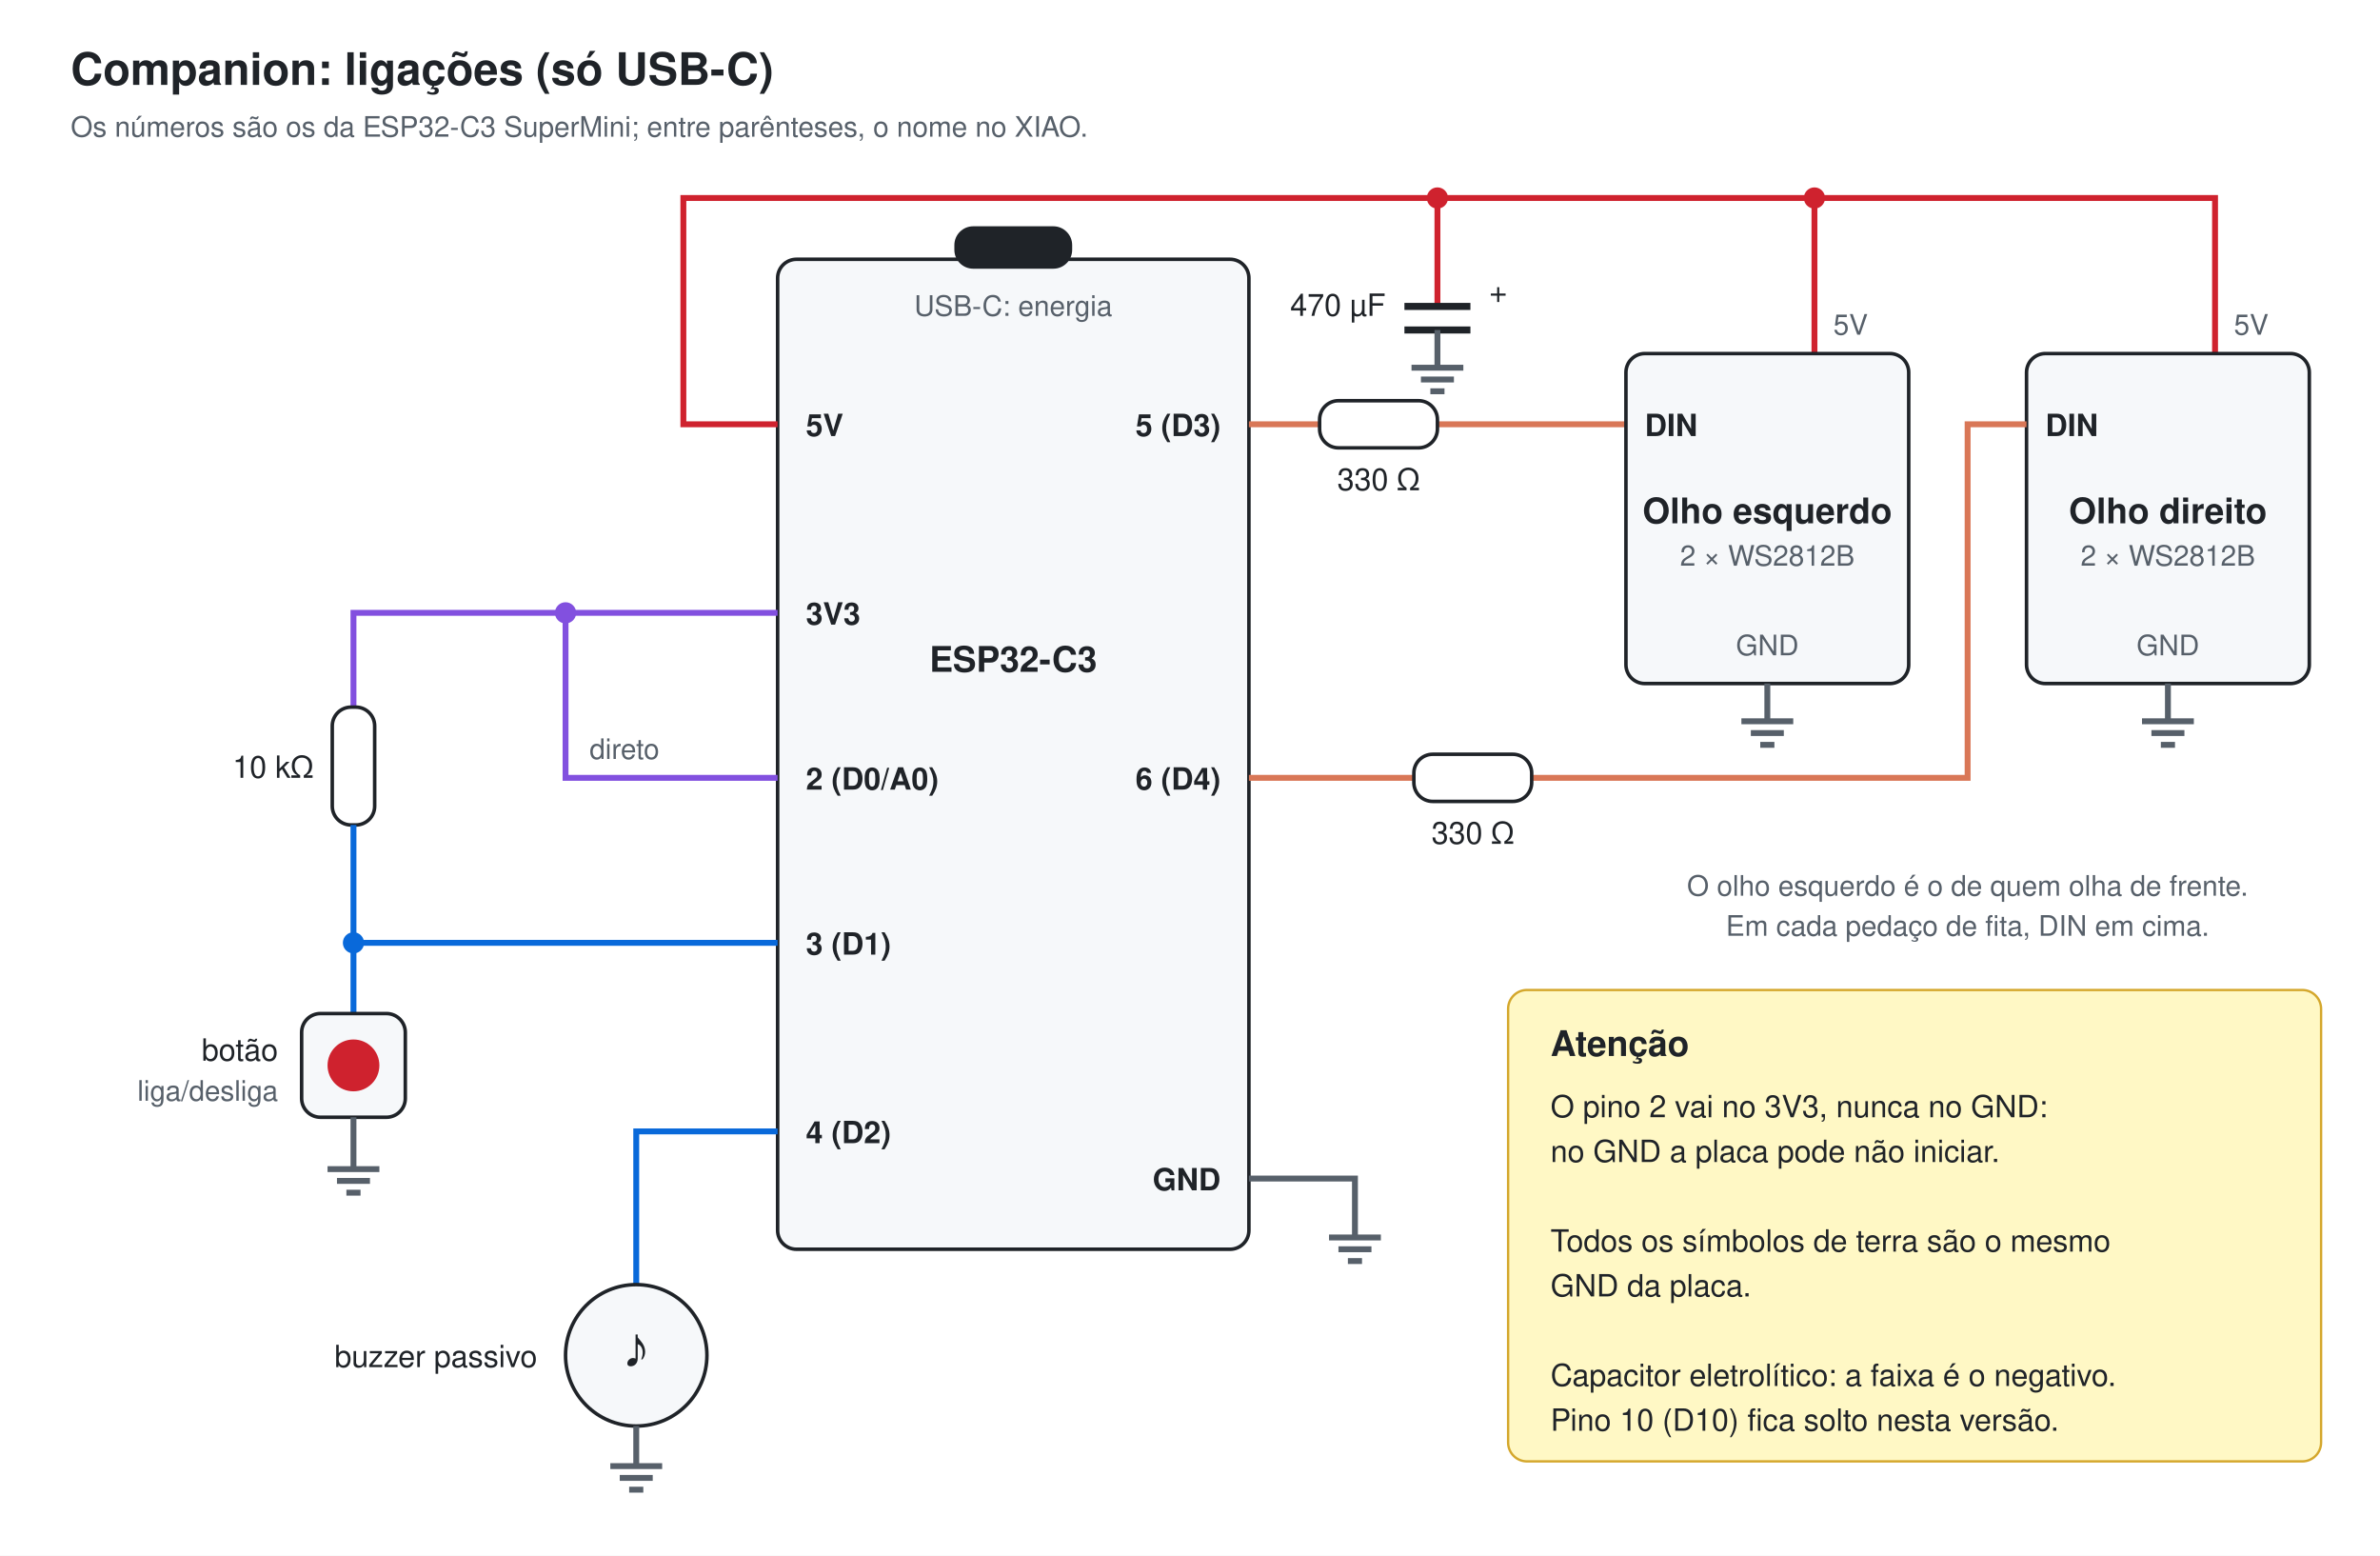
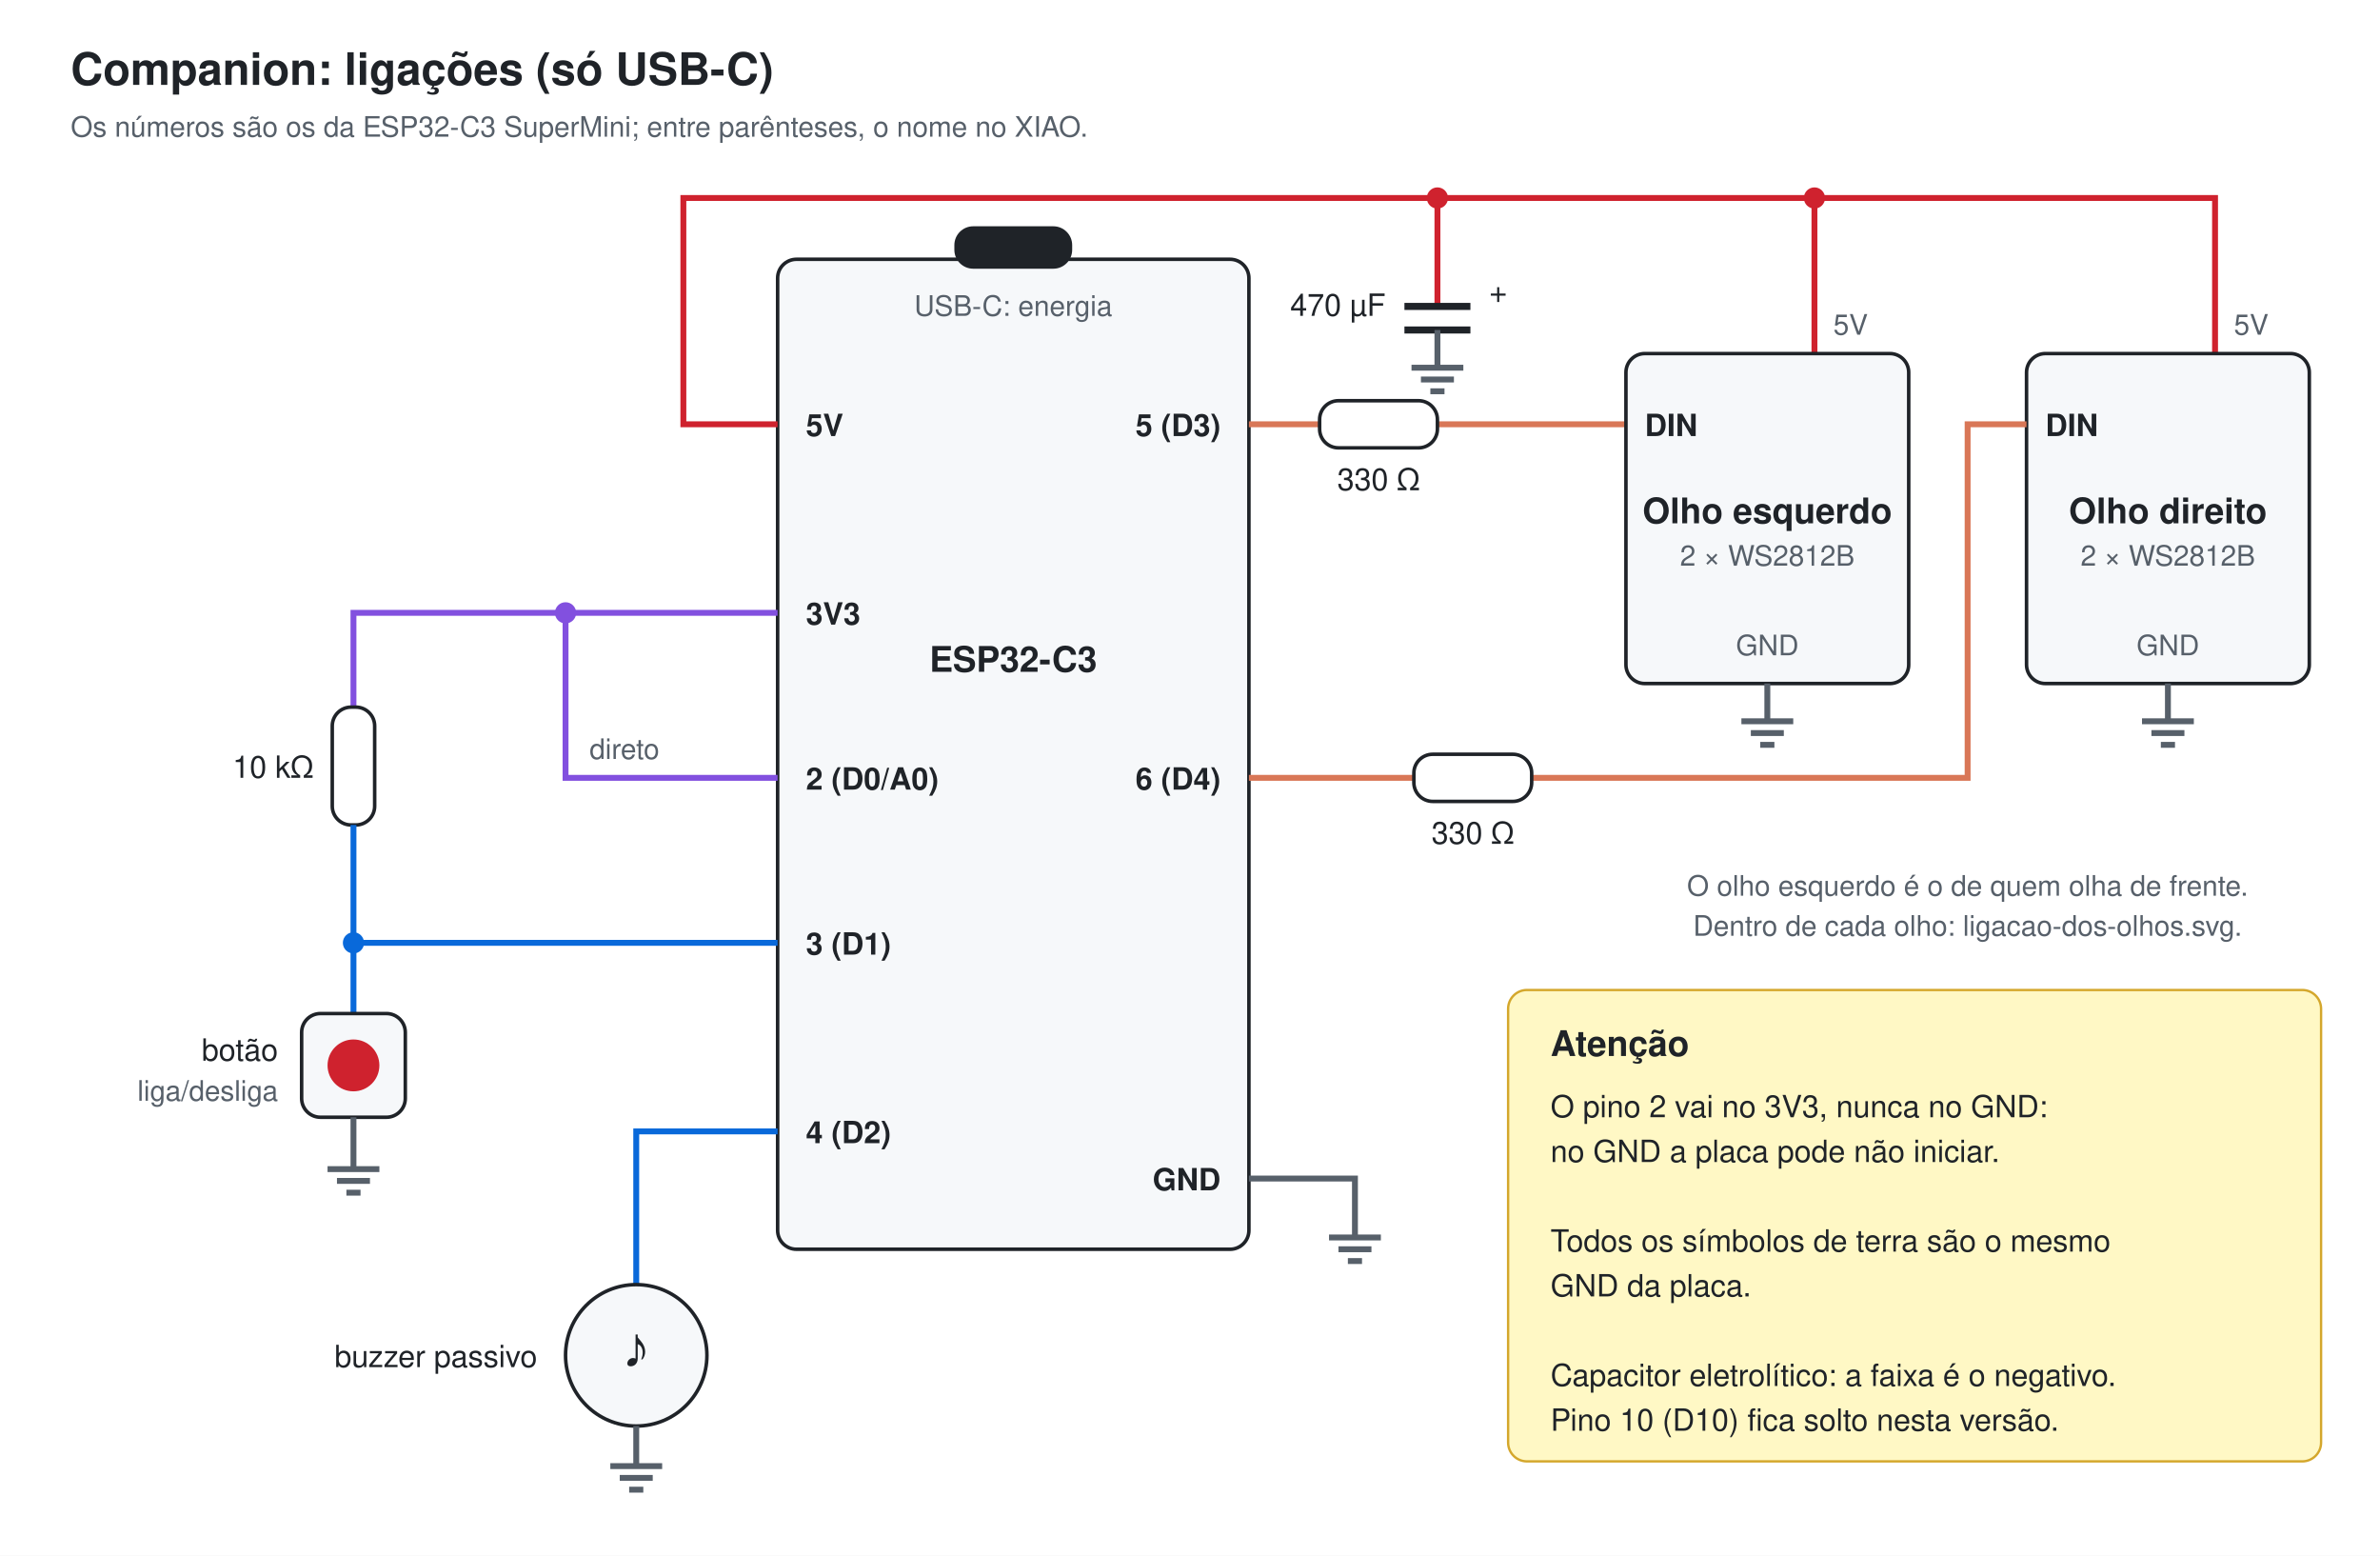
<svg xmlns="http://www.w3.org/2000/svg" viewBox="0 0 1010 660" width="1010" height="660">
  <style>text{font-family:Helvetica,Arial,sans-serif;font-size:13px;fill:#1f2328}.h{font-size:19px;font-weight:700}.t{font-size:15px;font-weight:600}.s{font-size:12px;fill:#57606a}.pin{font-weight:700}
.box{fill:#f6f8fa;stroke:#1f2328;stroke-width:1.5}.usb{fill:#1f2328}.res{fill:#fff;stroke:#1f2328;stroke-width:1.5}.note{fill:#fff8c5;stroke:#d4a72c}
path{fill:none;stroke-width:2.5}.v5{stroke:#cf222e}.v33{stroke:#8250df}.gnd{stroke:#57606a}.sig{stroke:#0969da}.dat{stroke:#d97757}.cap{stroke:#1f2328;stroke-width:3}</style>
  <rect width="1010" height="660" fill="#fff" />
  <text x="30" y="36" class="h" text-anchor="start">Companion: ligações (só USB-C)</text>
  <text x="30" y="58" class="s" text-anchor="start">Os números são os da ESP32-C3 SuperMini; entre parênteses, o nome no XIAO.</text>
  <rect x="330" y="110" width="200" height="420" rx="8" class="box" />
  <rect x="405" y="96" width="50" height="18" rx="8" class="usb" />
  <text x="430" y="134" class="s" text-anchor="middle">USB-C: energia</text>
  <text x="430" y="285" class="t" text-anchor="middle">ESP32-C3</text>
  <text x="342" y="185" class="pin" text-anchor="start">5V</text>
  <text x="342" y="265" class="pin" text-anchor="start">3V3</text>
  <text x="342" y="335" class="pin" text-anchor="start">2 (D0/A0)</text>
  <text x="342" y="405" class="pin" text-anchor="start">3 (D1)</text>
  <text x="342" y="485" class="pin" text-anchor="start">4 (D2)</text>
  <text x="518" y="185" class="pin" text-anchor="end">5 (D3)</text>
  <text x="518" y="505" class="pin" text-anchor="end">GND</text>
  <path class="v5" d="M330 180H290V84H940V150" />
  <path class="v5" d="M610 84V130" />
  <circle cx="610" cy="84" r="4.5" fill="#cf222e" />
  <path class="v5" d="M770 84V150" />
  <circle cx="770" cy="84" r="4.5" fill="#cf222e" />
  <path class="cap" d="M596 130h28M596 140h28" />
  <text x="588" y="134" class="" text-anchor="end">470 µF</text>
  <text x="632" y="128" class="" text-anchor="start">+</text>
  <path class="gnd" d="M610 140V156" />
  <path class="gnd" d="M599 156h22M603 161h14M607 166h6" />
  <path class="dat" d="M530 180H560M610 180H690" />
  <rect x="560" y="170" width="50" height="20" rx="8" class="res" />
  <text x="585" y="208" class="" text-anchor="middle">330 Ω</text>
  <rect x="690" y="150" width="120" height="140" rx="8" class="box" />
  <text x="750" y="222" class="t" text-anchor="middle">Olho esquerdo</text>
  <text x="750" y="240" class="s" text-anchor="middle">2 × WS2812B</text>
  <text x="698" y="185" class="pin" text-anchor="start">DIN</text>
  <text x="778" y="142" class="s" text-anchor="start">5V</text>
  <text x="750" y="278" class="s" text-anchor="middle">GND</text>
  <path class="gnd" d="M750 290V306" />
  <path class="gnd" d="M739 306h22M743 311h14M747 316h6" />
  <rect x="860" y="150" width="120" height="140" rx="8" class="box" />
  <text x="920" y="222" class="t" text-anchor="middle">Olho direito</text>
  <text x="920" y="240" class="s" text-anchor="middle">2 × WS2812B</text>
  <text x="868" y="185" class="pin" text-anchor="start">DIN</text>
  <text x="948" y="142" class="s" text-anchor="start">5V</text>
  <text x="920" y="278" class="s" text-anchor="middle">GND</text>
  <path class="gnd" d="M920 290V306" />
  <path class="gnd" d="M909 306h22M913 311h14M917 316h6" />
  <path class="dat" d="M690 180H690" />
  <path class="dat" d="M530 330H600M650 330H835V180H860" />
  <text x="802" y="266" class="pin" text-anchor="end" />
  <text x="835" y="380" class="s" text-anchor="middle">O olho esquerdo é o de quem olha de frente.</text>
-   <text x="835" y="397" class="s" text-anchor="middle">Em cada pedaço de fita, DIN em cima.</text>
+   <text x="835" y="397" class="s" text-anchor="middle">Dentro de cada olho: ligacao-dos-olhos.svg.</text>
  <path class="v33" d="M330 260H240V330H330" />
  <path class="v33" d="M240 260H150V300" />
  <circle cx="240" cy="260" r="4.5" fill="#8250df" />
  <rect x="141" y="300" width="18" height="50" rx="8" class="res" />
  <text x="133" y="330" class="" text-anchor="end">10 kΩ</text>
  <path class="sig" d="M150 350V400" />
  <path class="sig" d="M330 400H150V430" />
  <circle cx="150" cy="400" r="4.5" fill="#0969da" />
  <rect x="128" y="430" width="44" height="44" rx="8" class="box" />
  <circle cx="150" cy="452" r="11" fill="#cf222e" />
  <path class="gnd" d="M150 474V496" />
  <path class="gnd" d="M139 496h22M143 501h14M147 506h6" />
  <text x="118" y="450" class="" text-anchor="end">botão</text>
  <text x="118" y="467" class="s" text-anchor="end">liga/desliga</text>
  <text x="265" y="322" class="s" text-anchor="middle">direto</text>
  <path class="sig" d="M330 480H270V545" />
  <circle cx="270" cy="575" r="30" class="box" />
  <text x="270" y="580" class="h" text-anchor="middle">♪</text>
  <path class="gnd" d="M270 605V622" />
  <path class="gnd" d="M259 622h22M263 627h14M267 632h6" />
  <text x="228" y="580" class="" text-anchor="end">buzzer passivo</text>
  <path class="gnd" d="M530 500H575V525" />
  <path class="gnd" d="M564 525h22M568 530h14M572 535h6" />
  <rect x="640" y="420" width="345" height="200" rx="8" class="note" />
  <text x="658" y="448" class="t" text-anchor="start">Atenção</text>
  <text x="658" y="474" class="" text-anchor="start">O pino 2 vai no 3V3, nunca no GND:</text>
  <text x="658" y="493" class="" text-anchor="start">no GND a placa pode não iniciar.</text>
  <text x="658" y="512" class="" text-anchor="start" />
  <text x="658" y="531" class="" text-anchor="start">Todos os símbolos de terra são o mesmo</text>
  <text x="658" y="550" class="" text-anchor="start">GND da placa.</text>
  <text x="658" y="569" class="" text-anchor="start" />
  <text x="658" y="588" class="" text-anchor="start">Capacitor eletrolítico: a faixa é o negativo.</text>
  <text x="658" y="607" class="" text-anchor="start">Pino 10 (D10) fica solto nesta versão.</text>
  <rect x="600" y="320" width="50" height="20" rx="8" class="res" />
  <text x="625" y="358" text-anchor="middle">330 Ω</text>
  <text x="518" y="335" class="pin" text-anchor="end">6 (D4)</text>
</svg>
